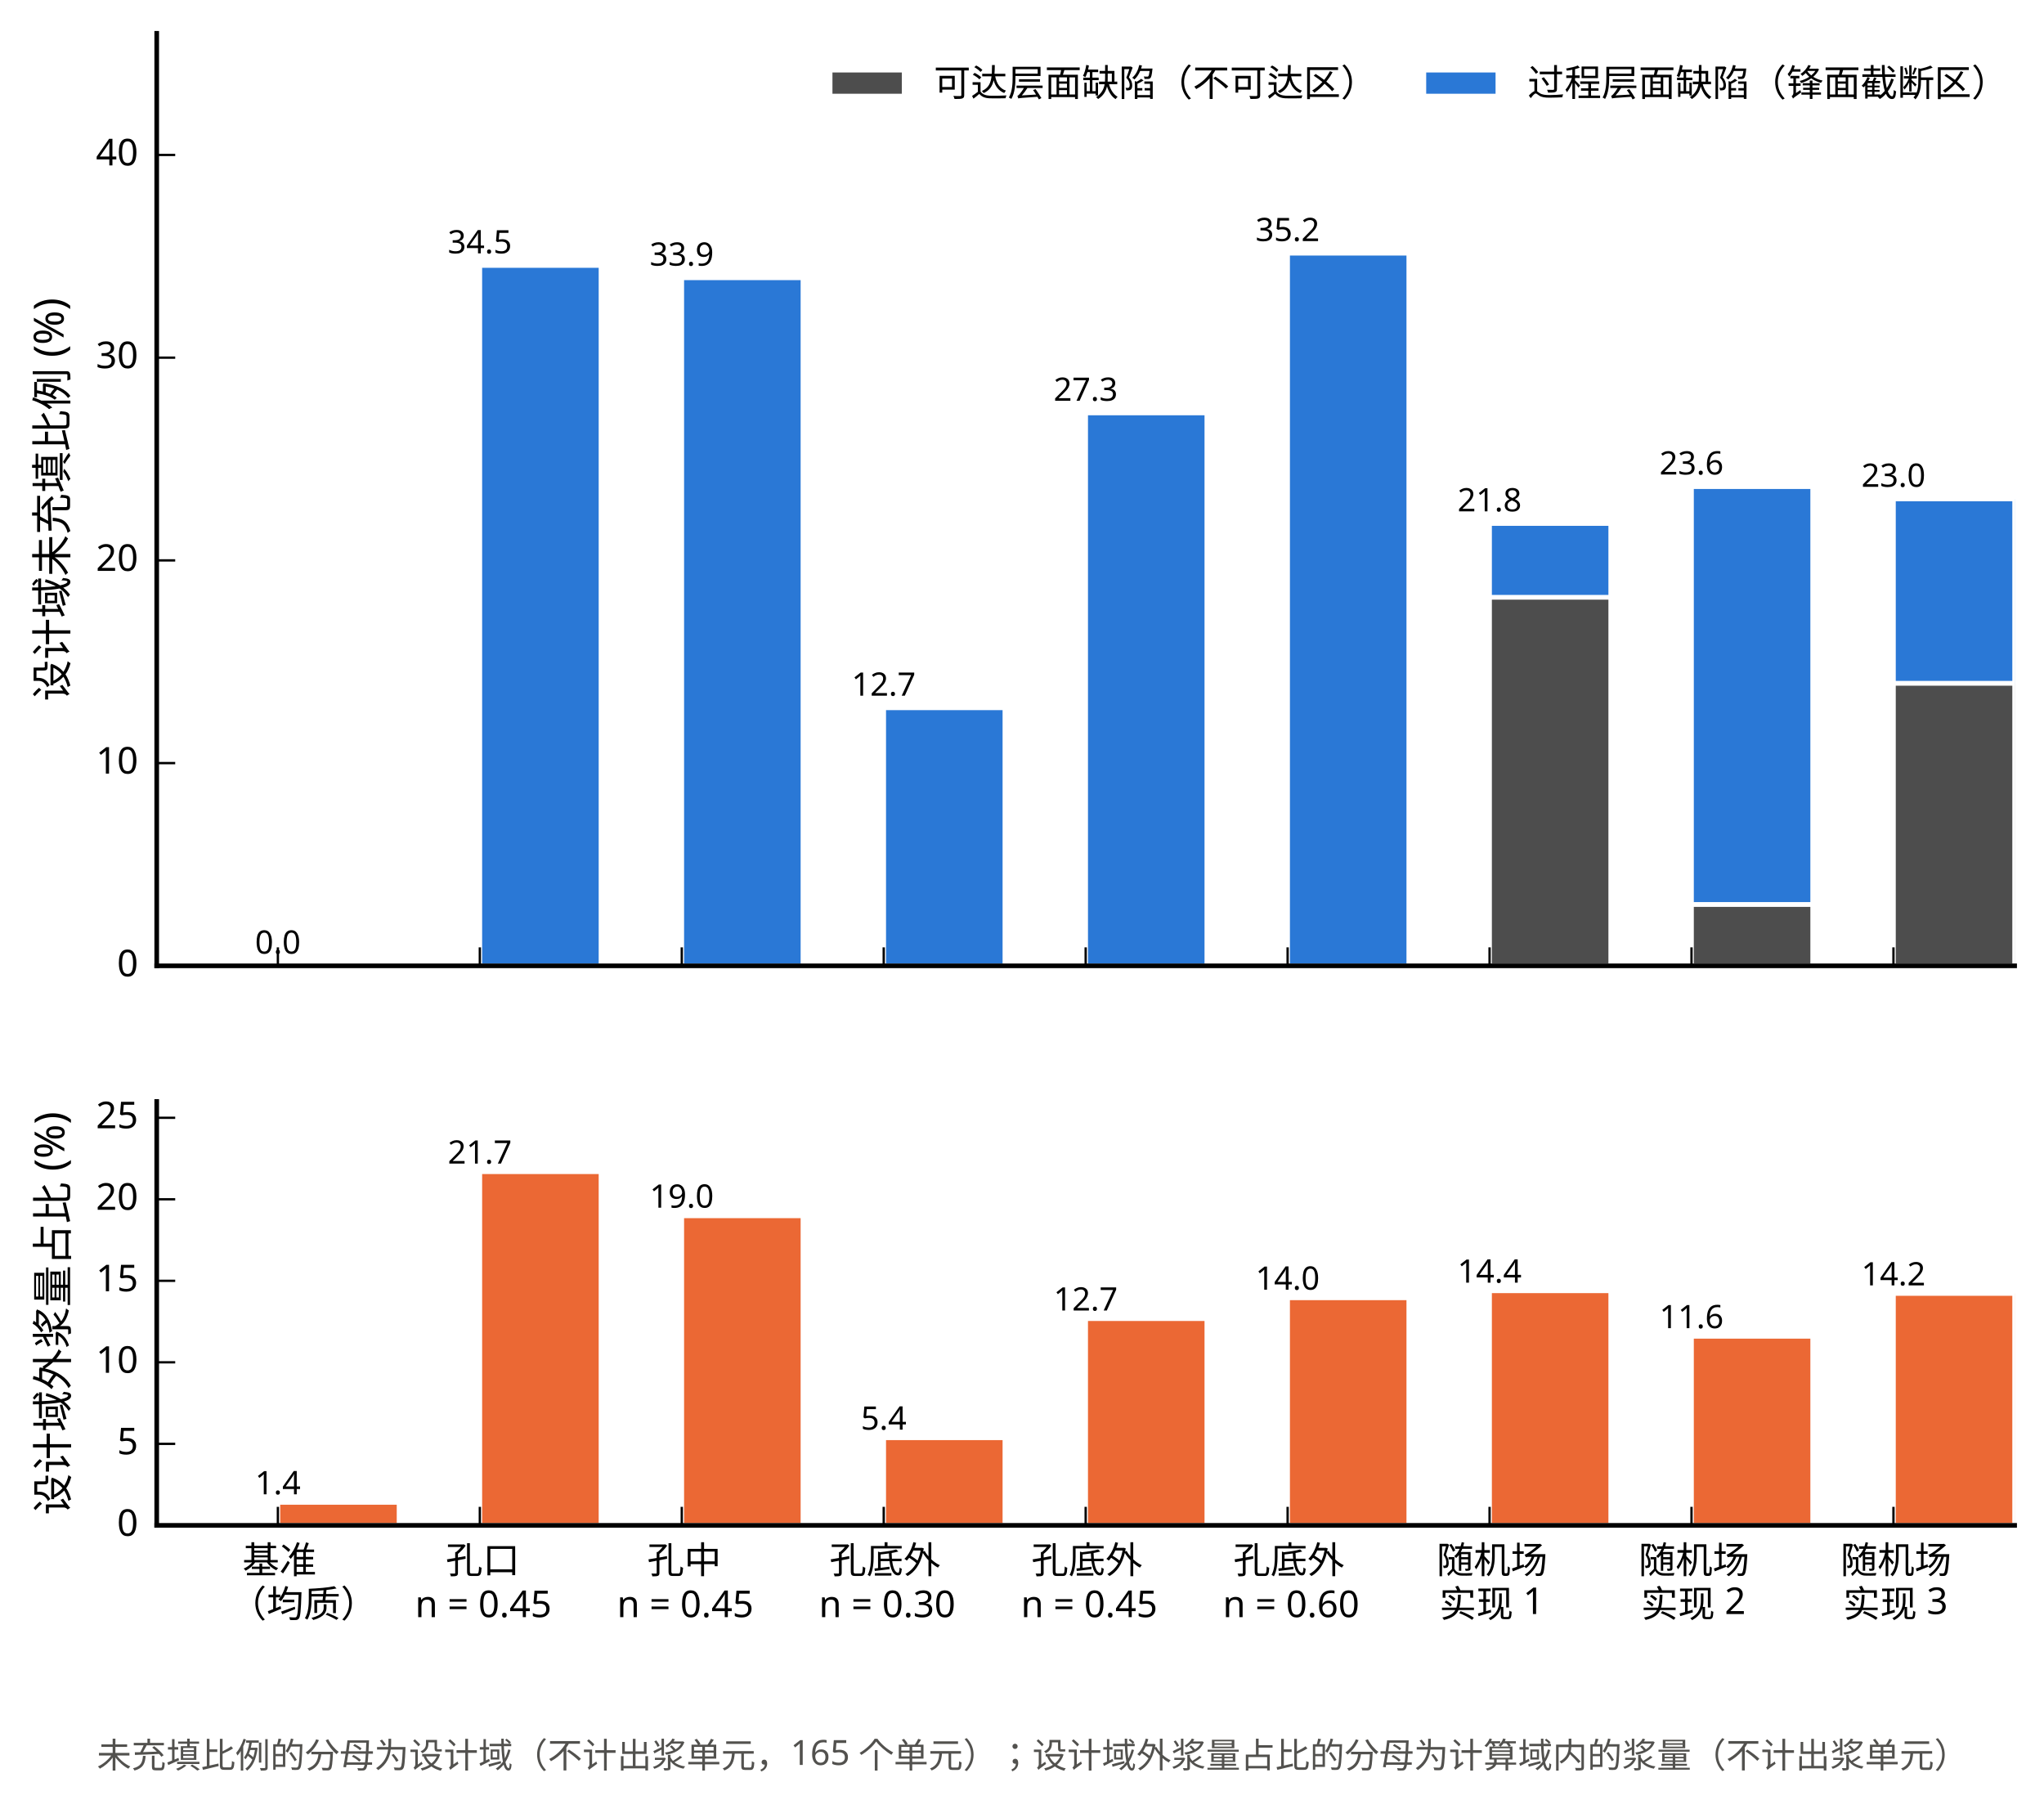
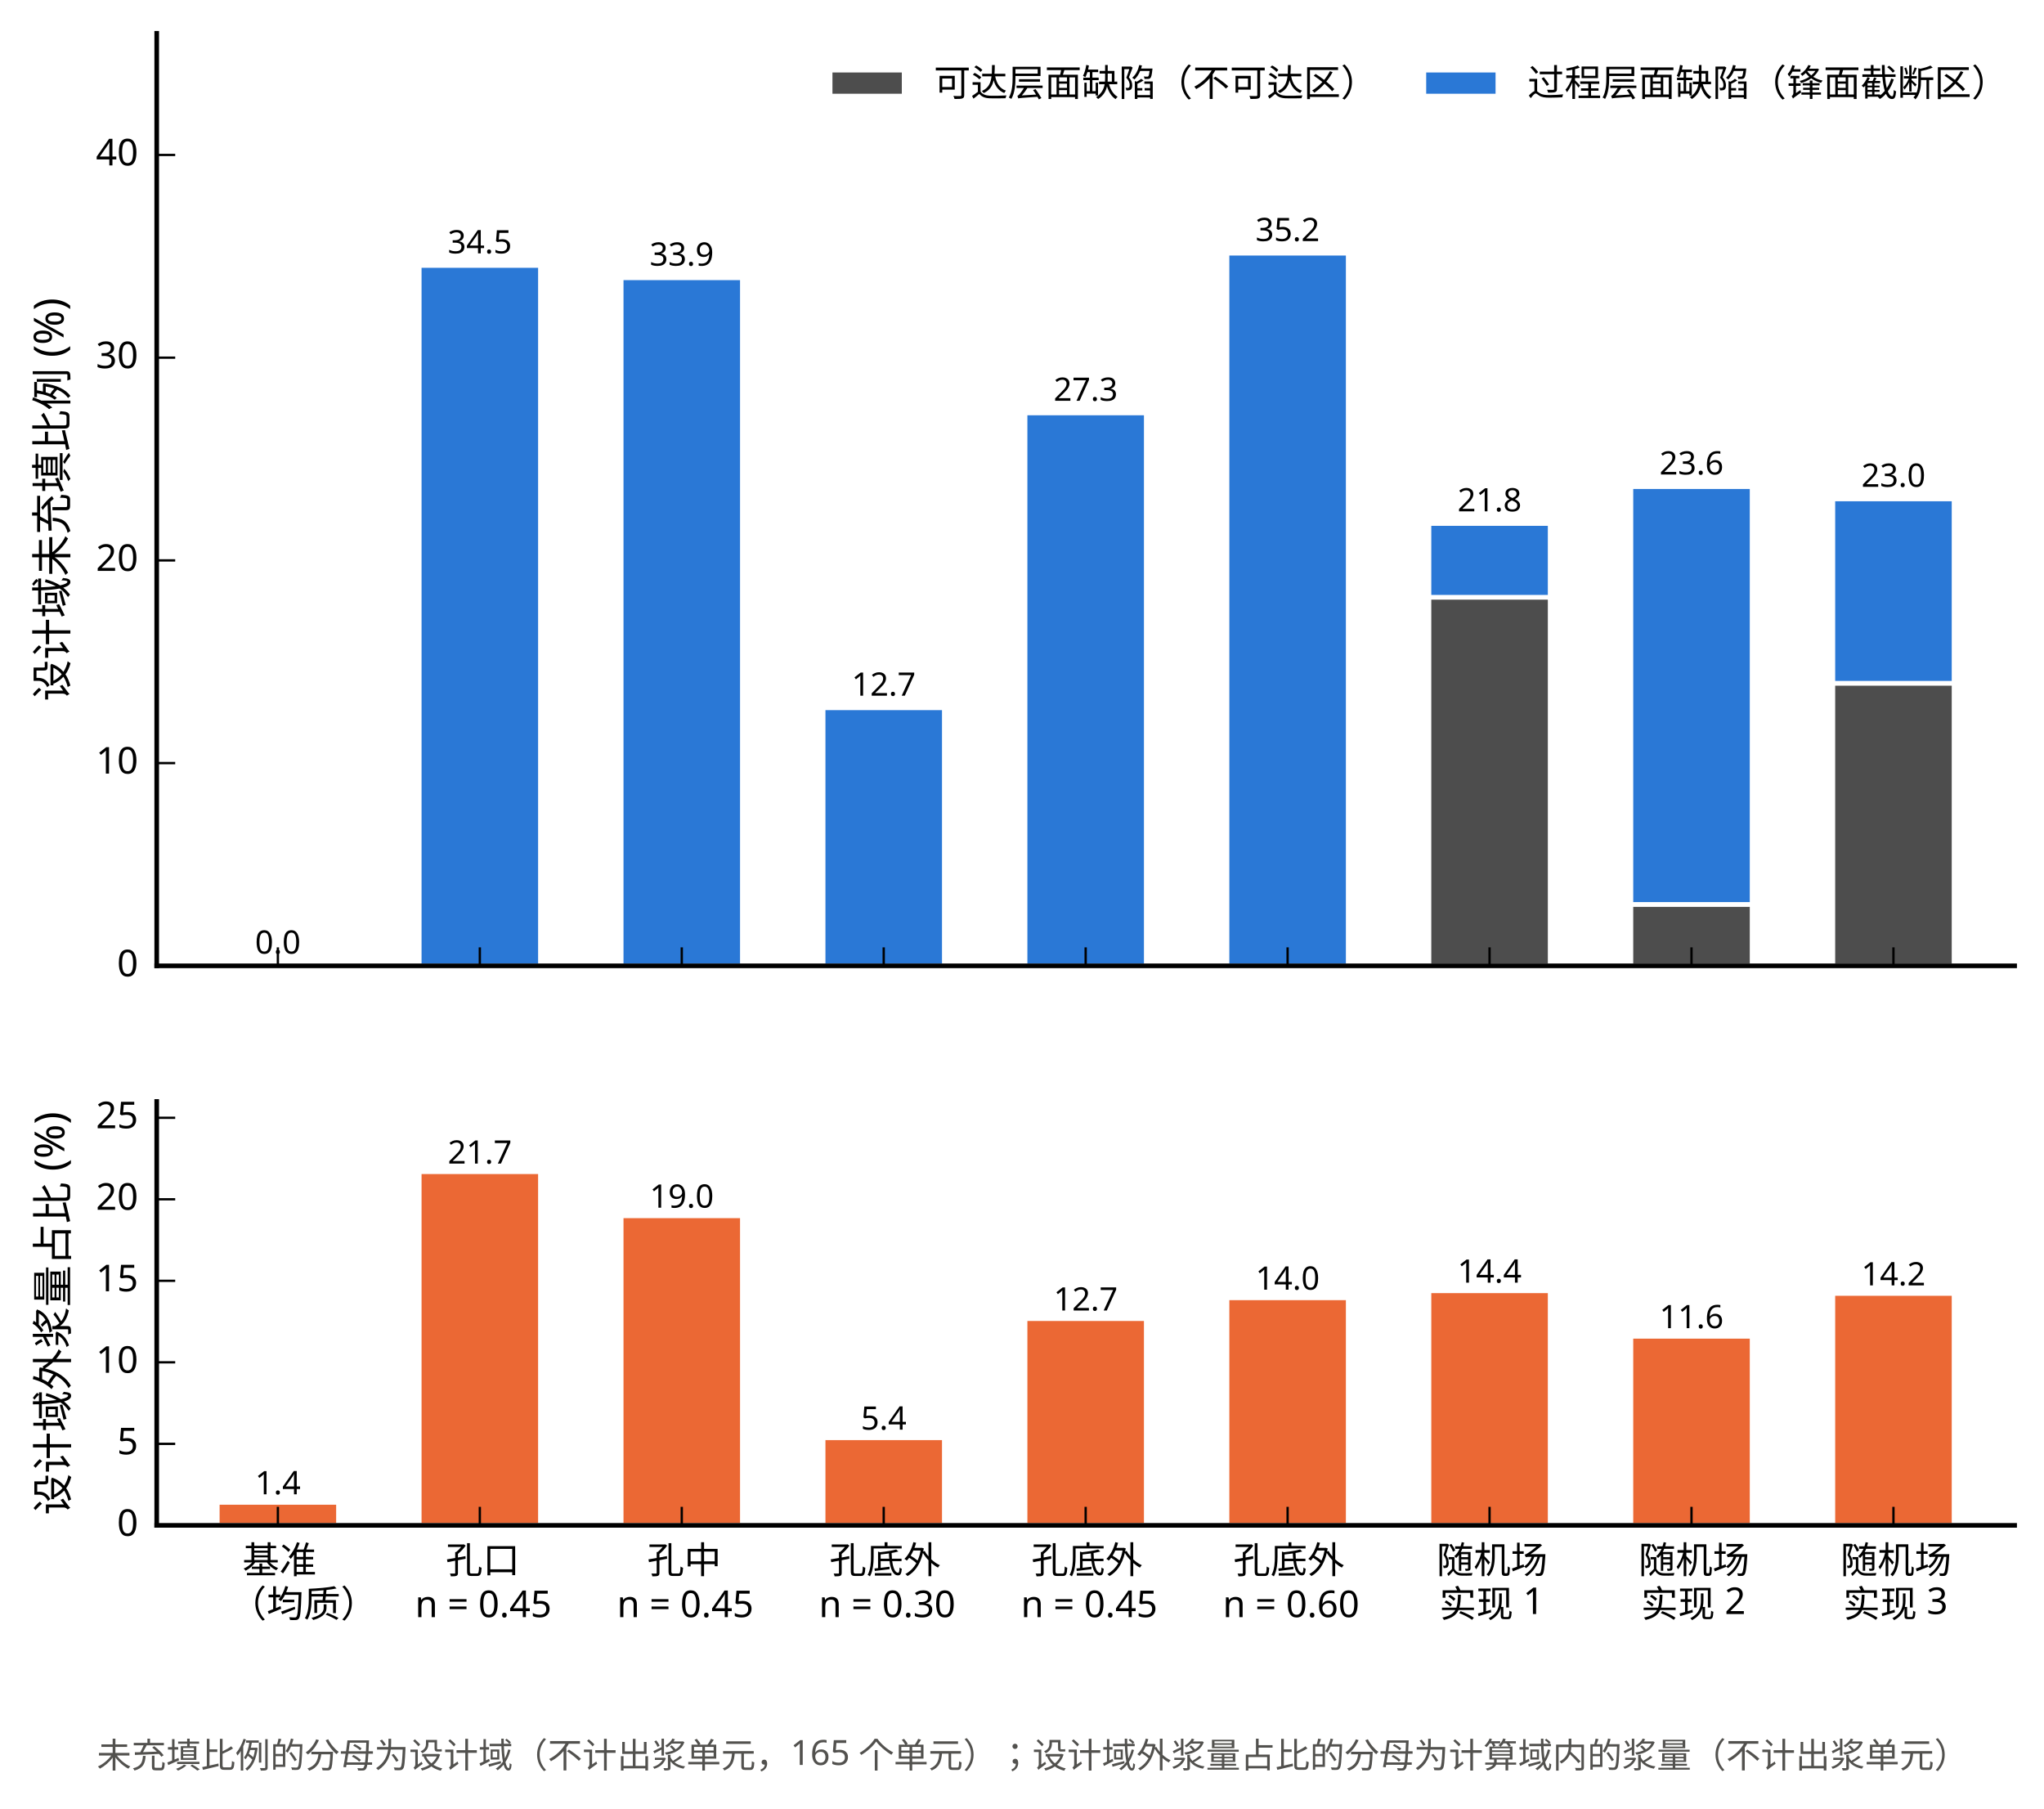
<svg xmlns="http://www.w3.org/2000/svg" xmlns:xlink="http://www.w3.org/1999/xlink" height="391pt" version="1.1" viewBox="0 0 442 391" width="442pt">
  <defs>
    <style type="text/css">
*{stroke-linecap:butt;stroke-linejoin:round;}
  </style>
  </defs>
  <g id="figure_1">
    <g id="patch_1">
      <path d=" M0 391.094 L442.847 391.094 L442.847 0 L0 0 z " style="fill:#ffffff;" />
    </g>
    <g id="axes_1">
      <g id="patch_2">
        <path d=" M33.888 208.8 L435.648 208.8 L435.648 7.2 L33.888 7.2 z " style="fill:#ffffff;" />
      </g>
      <g id="patch_3">
-         <path clip-path="url(#pe03ad0edcd)" d=" M60.089 208.8 L86.291 208.8 L86.291 208.8 L60.089 208.8 z " style="fill:#4d4d4d;stroke:#ffffff;stroke-linejoin:miter;" />
+         <path clip-path="url(#pe03ad0edcd)" d=" M46.988 208.8 L73.19 208.8 L73.19 208.8 L46.988 208.8 z " style="fill:#4d4d4d;stroke:#ffffff;stroke-linejoin:miter;" />
      </g>
      <g id="patch_4">
-         <path clip-path="url(#pe03ad0edcd)" d=" M103.759 208.8 L129.961 208.8 L129.961 208.8 L103.759 208.8 z " style="fill:#4d4d4d;stroke:#ffffff;stroke-linejoin:miter;" />
+         <path clip-path="url(#pe03ad0edcd)" d=" M90.658 208.8 L116.86 208.8 L116.86 208.8 L90.658 208.8 z " style="fill:#4d4d4d;stroke:#ffffff;stroke-linejoin:miter;" />
      </g>
      <g id="patch_5">
-         <path clip-path="url(#pe03ad0edcd)" d=" M147.428 208.8 L173.63 208.8 L173.63 208.8 L147.428 208.8 z " style="fill:#4d4d4d;stroke:#ffffff;stroke-linejoin:miter;" />
+         <path clip-path="url(#pe03ad0edcd)" d=" M134.328 208.8 L160.529 208.8 L160.529 208.8 L134.328 208.8 z " style="fill:#4d4d4d;stroke:#ffffff;stroke-linejoin:miter;" />
      </g>
      <g id="patch_6">
-         <path clip-path="url(#pe03ad0edcd)" d=" M191.098 208.8 L217.3 208.8 L217.3 208.8 L191.098 208.8 z " style="fill:#4d4d4d;stroke:#ffffff;stroke-linejoin:miter;" />
+         <path clip-path="url(#pe03ad0edcd)" d=" M177.997 208.8 L204.199 208.8 L204.199 208.8 L177.997 208.8 z " style="fill:#4d4d4d;stroke:#ffffff;stroke-linejoin:miter;" />
      </g>
      <g id="patch_7">
-         <path clip-path="url(#pe03ad0edcd)" d=" M234.768 208.8 L260.969 208.8 L260.969 208.8 L234.768 208.8 z " style="fill:#4d4d4d;stroke:#ffffff;stroke-linejoin:miter;" />
+         <path clip-path="url(#pe03ad0edcd)" d=" M221.667 208.8 L247.868 208.8 L247.868 208.8 L221.667 208.8 z " style="fill:#4d4d4d;stroke:#ffffff;stroke-linejoin:miter;" />
      </g>
      <g id="patch_8">
-         <path clip-path="url(#pe03ad0edcd)" d=" M278.437 208.8 L304.639 208.8 L304.639 208.8 L278.437 208.8 z " style="fill:#4d4d4d;stroke:#ffffff;stroke-linejoin:miter;" />
+         <path clip-path="url(#pe03ad0edcd)" d=" M265.336 208.8 L291.538 208.8 L291.538 208.8 L265.336 208.8 z " style="fill:#4d4d4d;stroke:#ffffff;stroke-linejoin:miter;" />
      </g>
      <g id="patch_9">
-         <path clip-path="url(#pe03ad0edcd)" d=" M322.107 208.8 L348.308 208.8 L348.308 129.116 L322.107 129.116 z " style="fill:#4d4d4d;stroke:#ffffff;stroke-linejoin:miter;" />
+         <path clip-path="url(#pe03ad0edcd)" d=" M309.006 208.8 L335.208 208.8 L335.208 129.116 L309.006 129.116 z " style="fill:#4d4d4d;stroke:#ffffff;stroke-linejoin:miter;" />
      </g>
      <g id="patch_10">
-         <path clip-path="url(#pe03ad0edcd)" d=" M365.776 208.8 L391.978 208.8 L391.978 195.519 L365.776 195.519 z " style="fill:#4d4d4d;stroke:#ffffff;stroke-linejoin:miter;" />
+         <path clip-path="url(#pe03ad0edcd)" d=" M352.675 208.8 L378.877 208.8 L378.877 195.519 L352.675 195.519 z " style="fill:#4d4d4d;stroke:#ffffff;stroke-linejoin:miter;" />
      </g>
      <g id="patch_11">
-         <path clip-path="url(#pe03ad0edcd)" d=" M409.446 208.8 L435.648 208.8 L435.648 147.709 L409.446 147.709 z " style="fill:#4d4d4d;stroke:#ffffff;stroke-linejoin:miter;" />
+         <path clip-path="url(#pe03ad0edcd)" d=" M396.345 208.8 L422.547 208.8 L422.547 147.709 L396.345 147.709 z " style="fill:#4d4d4d;stroke:#ffffff;stroke-linejoin:miter;" />
      </g>
      <g id="patch_12">
-         <path clip-path="url(#pe03ad0edcd)" d=" M60.089 208.8 L86.291 208.8 L86.291 208.8 L60.089 208.8 z " style="fill:#2a78d6;stroke:#ffffff;stroke-linejoin:miter;" />
+         <path clip-path="url(#pe03ad0edcd)" d=" M46.988 208.8 L73.19 208.8 L73.19 208.8 L46.988 208.8 z " style="fill:#2a78d6;stroke:#ffffff;stroke-linejoin:miter;" />
      </g>
      <g id="patch_13">
-         <path clip-path="url(#pe03ad0edcd)" d=" M103.759 208.8 L129.961 208.8 L129.961 57.401 L103.759 57.401 z " style="fill:#2a78d6;stroke:#ffffff;stroke-linejoin:miter;" />
+         <path clip-path="url(#pe03ad0edcd)" d=" M90.658 208.8 L116.86 208.8 L116.86 57.401 L90.658 57.401 z " style="fill:#2a78d6;stroke:#ffffff;stroke-linejoin:miter;" />
      </g>
      <g id="patch_14">
-         <path clip-path="url(#pe03ad0edcd)" d=" M147.428 208.8 L173.63 208.8 L173.63 60.057 L147.428 60.057 z " style="fill:#2a78d6;stroke:#ffffff;stroke-linejoin:miter;" />
+         <path clip-path="url(#pe03ad0edcd)" d=" M134.328 208.8 L160.529 208.8 L160.529 60.057 L134.328 60.057 z " style="fill:#2a78d6;stroke:#ffffff;stroke-linejoin:miter;" />
      </g>
      <g id="patch_15">
-         <path clip-path="url(#pe03ad0edcd)" d=" M191.098 208.8 L217.3 208.8 L217.3 153.021 L191.098 153.021 z " style="fill:#2a78d6;stroke:#ffffff;stroke-linejoin:miter;" />
+         <path clip-path="url(#pe03ad0edcd)" d=" M177.997 208.8 L204.199 208.8 L204.199 153.021 L177.997 153.021 z " style="fill:#2a78d6;stroke:#ffffff;stroke-linejoin:miter;" />
      </g>
      <g id="patch_16">
-         <path clip-path="url(#pe03ad0edcd)" d=" M234.768 208.8 L260.969 208.8 L260.969 89.274 L234.768 89.274 z " style="fill:#2a78d6;stroke:#ffffff;stroke-linejoin:miter;" />
+         <path clip-path="url(#pe03ad0edcd)" d=" M221.667 208.8 L247.868 208.8 L247.868 89.274 L221.667 89.274 z " style="fill:#2a78d6;stroke:#ffffff;stroke-linejoin:miter;" />
      </g>
      <g id="patch_17">
-         <path clip-path="url(#pe03ad0edcd)" d=" M278.437 208.8 L304.639 208.8 L304.639 54.745 L278.437 54.745 z " style="fill:#2a78d6;stroke:#ffffff;stroke-linejoin:miter;" />
+         <path clip-path="url(#pe03ad0edcd)" d=" M265.336 208.8 L291.538 208.8 L291.538 54.745 L265.336 54.745 z " style="fill:#2a78d6;stroke:#ffffff;stroke-linejoin:miter;" />
      </g>
      <g id="patch_18">
-         <path clip-path="url(#pe03ad0edcd)" d=" M322.107 129.116 L348.308 129.116 L348.308 113.179 L322.107 113.179 z " style="fill:#2a78d6;stroke:#ffffff;stroke-linejoin:miter;" />
+         <path clip-path="url(#pe03ad0edcd)" d=" M309.006 129.116 L335.208 129.116 L335.208 113.179 L309.006 113.179 z " style="fill:#2a78d6;stroke:#ffffff;stroke-linejoin:miter;" />
      </g>
      <g id="patch_19">
-         <path clip-path="url(#pe03ad0edcd)" d=" M365.776 195.519 L391.978 195.519 L391.978 105.211 L365.776 105.211 z " style="fill:#2a78d6;stroke:#ffffff;stroke-linejoin:miter;" />
+         <path clip-path="url(#pe03ad0edcd)" d=" M352.675 195.519 L378.877 195.519 L378.877 105.211 L352.675 105.211 z " style="fill:#2a78d6;stroke:#ffffff;stroke-linejoin:miter;" />
      </g>
      <g id="patch_20">
-         <path clip-path="url(#pe03ad0edcd)" d=" M409.446 147.709 L435.648 147.709 L435.648 107.867 L409.446 107.867 z " style="fill:#2a78d6;stroke:#ffffff;stroke-linejoin:miter;" />
+         <path clip-path="url(#pe03ad0edcd)" d=" M396.345 147.709 L422.547 147.709 L422.547 107.867 L396.345 107.867 z " style="fill:#2a78d6;stroke:#ffffff;stroke-linejoin:miter;" />
      </g>
      <g id="patch_21">
        <path d=" M33.888 208.8 L435.648 208.8" style="fill:none;stroke:#000000;stroke-linecap:square;stroke-linejoin:miter;" />
      </g>
      <g id="patch_22">
        <path d=" M33.888 208.8 L33.888 7.2" style="fill:none;stroke:#000000;stroke-linecap:square;stroke-linejoin:miter;" />
      </g>
      <g id="matplotlib.axis_1">
        <g id="xtick_1">
          <g id="line2d_1">
            <defs>
              <path d=" M0 0 L0 -4" id="m93b0483c22" style="stroke:#000000;stroke-width:0.5;" />
            </defs>
            <g>
              <use style="stroke:#000000;stroke-width:0.5;" x="60.089" xlink:href="#m93b0483c22" y="208.8" />
            </g>
          </g>
        </g>
        <g id="xtick_2">
          <g id="line2d_2">
            <g>
              <use style="stroke:#000000;stroke-width:0.5;" x="103.759" xlink:href="#m93b0483c22" y="208.8" />
            </g>
          </g>
        </g>
        <g id="xtick_3">
          <g id="line2d_3">
            <g>
              <use style="stroke:#000000;stroke-width:0.5;" x="147.428" xlink:href="#m93b0483c22" y="208.8" />
            </g>
          </g>
        </g>
        <g id="xtick_4">
          <g id="line2d_4">
            <g>
              <use style="stroke:#000000;stroke-width:0.5;" x="191.098" xlink:href="#m93b0483c22" y="208.8" />
            </g>
          </g>
        </g>
        <g id="xtick_5">
          <g id="line2d_5">
            <g>
              <use style="stroke:#000000;stroke-width:0.5;" x="234.768" xlink:href="#m93b0483c22" y="208.8" />
            </g>
          </g>
        </g>
        <g id="xtick_6">
          <g id="line2d_6">
            <g>
              <use style="stroke:#000000;stroke-width:0.5;" x="278.437" xlink:href="#m93b0483c22" y="208.8" />
            </g>
          </g>
        </g>
        <g id="xtick_7">
          <g id="line2d_7">
            <g>
              <use style="stroke:#000000;stroke-width:0.5;" x="322.107" xlink:href="#m93b0483c22" y="208.8" />
            </g>
          </g>
        </g>
        <g id="xtick_8">
          <g id="line2d_8">
            <g>
              <use style="stroke:#000000;stroke-width:0.5;" x="365.776" xlink:href="#m93b0483c22" y="208.8" />
            </g>
          </g>
        </g>
        <g id="xtick_9">
          <g id="line2d_9">
            <g>
              <use style="stroke:#000000;stroke-width:0.5;" x="409.446" xlink:href="#m93b0483c22" y="208.8" />
            </g>
          </g>
        </g>
      </g>
      <g id="matplotlib.axis_2">
        <g id="ytick_1">
          <g id="line2d_10">
            <defs>
              <path d=" M0 0 L4 0" id="m728421d6d4" style="stroke:#000000;stroke-width:0.5;" />
            </defs>
            <g>
              <use style="stroke:#000000;stroke-width:0.5;" x="33.888" xlink:href="#m728421d6d4" y="208.8" />
            </g>
          </g>
          <g id="text_1">
            <text style="font-family:Noto Sans SC;font-size:8.0px;font-style:normal;text-anchor:end;" transform="rotate(-0, 29.8875, 211.0675)" x="29.887" y="211.067">0</text>
          </g>
        </g>
        <g id="ytick_2">
          <g id="line2d_11">
            <g>
              <use style="stroke:#000000;stroke-width:0.5;" x="33.888" xlink:href="#m728421d6d4" y="164.974" />
            </g>
          </g>
          <g id="text_2">
            <text style="font-family:Noto Sans SC;font-size:8.0px;font-style:normal;text-anchor:end;" transform="rotate(-0, 29.8875, 167.2414)" x="29.887" y="167.241">10</text>
          </g>
        </g>
        <g id="ytick_3">
          <g id="line2d_12">
            <g>
              <use style="stroke:#000000;stroke-width:0.5;" x="33.888" xlink:href="#m728421d6d4" y="121.148" />
            </g>
          </g>
          <g id="text_3">
            <text style="font-family:Noto Sans SC;font-size:8.0px;font-style:normal;text-anchor:end;" transform="rotate(-0, 29.8875, 123.4153)" x="29.887" y="123.415">20</text>
          </g>
        </g>
        <g id="ytick_4">
          <g id="line2d_13">
            <g>
              <use style="stroke:#000000;stroke-width:0.5;" x="33.888" xlink:href="#m728421d6d4" y="77.322" />
            </g>
          </g>
          <g id="text_4">
            <text style="font-family:Noto Sans SC;font-size:8.0px;font-style:normal;text-anchor:end;" transform="rotate(-0, 29.8875, 79.58924)" x="29.887" y="79.589">30</text>
          </g>
        </g>
        <g id="ytick_5">
          <g id="line2d_14">
            <g>
              <use style="stroke:#000000;stroke-width:0.5;" x="33.888" xlink:href="#m728421d6d4" y="33.496" />
            </g>
          </g>
          <g id="text_5">
            <text style="font-family:Noto Sans SC;font-size:8.0px;font-style:normal;text-anchor:end;" transform="rotate(-0, 29.8875, 35.76315)" x="29.887" y="35.763">40</text>
          </g>
        </g>
        <g id="text_6">
          <text style="font-family:Noto Sans SC;font-size:9.0px;font-style:normal;text-anchor:middle;" transform="rotate(-90, 14.49844, 108)" x="14.498" y="108.0">设计域未充填比例 (%)</text>
        </g>
      </g>
      <g id="text_7">
        <text style="font-family:Noto Sans SC;font-size:7.0px;font-style:normal;text-anchor:middle;" transform="rotate(-0, 60.08924, 206.1704)" x="60.089" y="206.17">0.0</text>
      </g>
      <g id="text_8">
        <text style="font-family:Noto Sans SC;font-size:7.0px;font-style:normal;text-anchor:middle;" transform="rotate(-0, 103.7588, 54.77123)" x="103.759" y="54.771">34.5</text>
      </g>
      <g id="text_9">
        <text style="font-family:Noto Sans SC;font-size:7.0px;font-style:normal;text-anchor:middle;" transform="rotate(-0, 147.4284, 57.42735)" x="147.428" y="57.427">33.9</text>
      </g>
      <g id="text_10">
        <text style="font-family:Noto Sans SC;font-size:7.0px;font-style:normal;text-anchor:middle;" transform="rotate(-0, 191.0979, 150.3918)" x="191.098" y="150.392">12.7</text>
      </g>
      <g id="text_11">
        <text style="font-family:Noto Sans SC;font-size:7.0px;font-style:normal;text-anchor:middle;" transform="rotate(-0, 234.7675, 86.64474)" x="234.768" y="86.645">27.3</text>
      </g>
      <g id="text_12">
        <text style="font-family:Noto Sans SC;font-size:7.0px;font-style:normal;text-anchor:middle;" transform="rotate(-0, 278.4371, 52.1151)" x="278.437" y="52.115">35.2</text>
      </g>
      <g id="text_13">
        <text style="font-family:Noto Sans SC;font-size:7.0px;font-style:normal;text-anchor:middle;" transform="rotate(-0, 322.1066, 110.5499)" x="322.107" y="110.55">21.8</text>
      </g>
      <g id="text_14">
        <text style="font-family:Noto Sans SC;font-size:7.0px;font-style:normal;text-anchor:middle;" transform="rotate(-0, 365.7762, 102.5815)" x="365.776" y="102.582">23.6</text>
      </g>
      <g id="text_15">
        <text style="font-family:Noto Sans SC;font-size:7.0px;font-style:normal;text-anchor:middle;" transform="rotate(-0, 409.4458, 105.2376)" x="409.446" y="105.238">23.0</text>
      </g>
      <g id="legend_1">
        <g id="patch_23">
          <path d=" M179.511 20.767 L195.511 20.767 L195.511 15.168 L179.511 15.168 z " style="fill:#4d4d4d;stroke:#ffffff;stroke-linejoin:miter;" />
        </g>
        <g id="text_16">
          <text style="font-family:Noto Sans SC;font-size:8.0px;font-style:normal;text-anchor:start;" transform="rotate(-0, 201.9112, 20.7675)" x="201.911" y="20.767">可达层面缺陷（不可达区）</text>
        </g>
        <g id="patch_24">
          <path d=" M307.904 20.767 L323.904 20.767 L323.904 15.168 L307.904 15.168 z " style="fill:#2a78d6;stroke:#ffffff;stroke-linejoin:miter;" />
        </g>
        <g id="text_17">
          <text style="font-family:Noto Sans SC;font-size:8.0px;font-style:normal;text-anchor:start;" transform="rotate(-0, 330.3037, 20.7675)" x="330.304" y="20.767">过程层面缺陷（锋面截断区）</text>
        </g>
      </g>
    </g>
    <g id="axes_2">
      <g id="patch_25">
        <path d=" M33.888 329.76 L435.648 329.76 L435.648 238.124 L33.888 238.124 z " style="fill:#ffffff;" />
      </g>
      <g id="patch_26">
-         <path clip-path="url(#p5ae2f23bc3)" d=" M60.089 329.76 L86.291 329.76 L86.291 324.804 L60.089 324.804 z " style="fill:#eb6834;stroke:#ffffff;stroke-linejoin:miter;" />
+         <path clip-path="url(#p5ae2f23bc3)" d=" M46.988 329.76 L73.19 329.76 L73.19 324.804 L46.988 324.804 z " style="fill:#eb6834;stroke:#ffffff;stroke-linejoin:miter;" />
      </g>
      <g id="patch_27">
-         <path clip-path="url(#p5ae2f23bc3)" d=" M103.759 329.76 L129.961 329.76 L129.961 253.314 L103.759 253.314 z " style="fill:#eb6834;stroke:#ffffff;stroke-linejoin:miter;" />
+         <path clip-path="url(#p5ae2f23bc3)" d=" M90.658 329.76 L116.86 329.76 L116.86 253.314 L90.658 253.314 z " style="fill:#eb6834;stroke:#ffffff;stroke-linejoin:miter;" />
      </g>
      <g id="patch_28">
-         <path clip-path="url(#p5ae2f23bc3)" d=" M147.428 329.76 L173.63 329.76 L173.63 262.844 L147.428 262.844 z " style="fill:#eb6834;stroke:#ffffff;stroke-linejoin:miter;" />
+         <path clip-path="url(#p5ae2f23bc3)" d=" M134.328 329.76 L160.529 329.76 L160.529 262.844 L134.328 262.844 z " style="fill:#eb6834;stroke:#ffffff;stroke-linejoin:miter;" />
      </g>
      <g id="patch_29">
-         <path clip-path="url(#p5ae2f23bc3)" d=" M191.098 329.76 L217.3 329.76 L217.3 310.834 L191.098 310.834 z " style="fill:#eb6834;stroke:#ffffff;stroke-linejoin:miter;" />
+         <path clip-path="url(#p5ae2f23bc3)" d=" M177.997 329.76 L204.199 329.76 L204.199 310.834 L177.997 310.834 z " style="fill:#eb6834;stroke:#ffffff;stroke-linejoin:miter;" />
      </g>
      <g id="patch_30">
-         <path clip-path="url(#p5ae2f23bc3)" d=" M234.768 329.76 L260.969 329.76 L260.969 285.08 L234.768 285.08 z " style="fill:#eb6834;stroke:#ffffff;stroke-linejoin:miter;" />
+         <path clip-path="url(#p5ae2f23bc3)" d=" M221.667 329.76 L247.868 329.76 L247.868 285.08 L221.667 285.08 z " style="fill:#eb6834;stroke:#ffffff;stroke-linejoin:miter;" />
      </g>
      <g id="patch_31">
-         <path clip-path="url(#p5ae2f23bc3)" d=" M278.437 329.76 L304.639 329.76 L304.639 280.573 L278.437 280.573 z " style="fill:#eb6834;stroke:#ffffff;stroke-linejoin:miter;" />
+         <path clip-path="url(#p5ae2f23bc3)" d=" M265.336 329.76 L291.538 329.76 L291.538 280.573 L265.336 280.573 z " style="fill:#eb6834;stroke:#ffffff;stroke-linejoin:miter;" />
      </g>
      <g id="patch_32">
-         <path clip-path="url(#p5ae2f23bc3)" d=" M322.107 329.76 L348.308 329.76 L348.308 279.058 L322.107 279.058 z " style="fill:#eb6834;stroke:#ffffff;stroke-linejoin:miter;" />
+         <path clip-path="url(#p5ae2f23bc3)" d=" M309.006 329.76 L335.208 329.76 L335.208 279.058 L309.006 279.058 z " style="fill:#eb6834;stroke:#ffffff;stroke-linejoin:miter;" />
      </g>
      <g id="patch_33">
-         <path clip-path="url(#p5ae2f23bc3)" d=" M365.776 329.76 L391.978 329.76 L391.978 288.903 L365.776 288.903 z " style="fill:#eb6834;stroke:#ffffff;stroke-linejoin:miter;" />
+         <path clip-path="url(#p5ae2f23bc3)" d=" M352.675 329.76 L378.877 329.76 L378.877 288.903 L352.675 288.903 z " style="fill:#eb6834;stroke:#ffffff;stroke-linejoin:miter;" />
      </g>
      <g id="patch_34">
-         <path clip-path="url(#p5ae2f23bc3)" d=" M409.446 329.76 L435.648 329.76 L435.648 279.638 L409.446 279.638 z " style="fill:#eb6834;stroke:#ffffff;stroke-linejoin:miter;" />
+         <path clip-path="url(#p5ae2f23bc3)" d=" M396.345 329.76 L422.547 329.76 L422.547 279.638 L396.345 279.638 z " style="fill:#eb6834;stroke:#ffffff;stroke-linejoin:miter;" />
      </g>
      <g id="patch_35">
        <path d=" M33.888 329.76 L435.648 329.76" style="fill:none;stroke:#000000;stroke-linecap:square;stroke-linejoin:miter;" />
      </g>
      <g id="patch_36">
        <path d=" M33.888 329.76 L33.888 238.124" style="fill:none;stroke:#000000;stroke-linecap:square;stroke-linejoin:miter;" />
      </g>
      <g id="matplotlib.axis_3">
        <g id="xtick_10">
          <g id="line2d_15">
            <g>
              <use style="stroke:#000000;stroke-width:0.5;" x="60.089" xlink:href="#m93b0483c22" y="329.76" />
            </g>
          </g>
          <g id="text_18">
            <text style="font-family:Noto Sans SC;font-size:8.0px;font-style:normal;" transform="translate(52.41674 340.1275)">基准</text>
            <text style="font-family:Noto Sans SC;font-size:8.0px;font-style:normal;" transform="translate(49.64924 349.601)">（均质）</text>
          </g>
        </g>
        <g id="xtick_11">
          <g id="line2d_16">
            <g>
              <use style="stroke:#000000;stroke-width:0.5;" x="103.759" xlink:href="#m93b0483c22" y="329.76" />
            </g>
          </g>
          <g id="text_19">
            <text style="font-family:Noto Sans SC;font-size:8.0px;font-style:normal;" transform="translate(96.38693 340.1275)">孔口</text>
            <text style="font-family:Noto Sans SC;font-size:8.0px;font-style:normal;" transform="translate(89.7463 349.601)">n = 0.45</text>
          </g>
        </g>
        <g id="xtick_12">
          <g id="line2d_17">
            <g>
              <use style="stroke:#000000;stroke-width:0.5;" x="147.428" xlink:href="#m93b0483c22" y="329.76" />
            </g>
          </g>
          <g id="text_20">
            <text style="font-family:Noto Sans SC;font-size:8.0px;font-style:normal;" transform="translate(139.9565 340.1275)">孔中</text>
            <text style="font-family:Noto Sans SC;font-size:8.0px;font-style:normal;" transform="translate(133.4159 349.601)">n = 0.45</text>
          </g>
        </g>
        <g id="xtick_13">
          <g id="line2d_18">
            <g>
              <use style="stroke:#000000;stroke-width:0.5;" x="191.098" xlink:href="#m93b0483c22" y="329.76" />
            </g>
          </g>
          <g id="text_21">
            <text style="font-family:Noto Sans SC;font-size:8.0px;font-style:normal;" transform="translate(179.3704 340.1275)">孔底外</text>
            <text style="font-family:Noto Sans SC;font-size:8.0px;font-style:normal;" transform="translate(177.0698 349.601)">n = 0.30</text>
          </g>
        </g>
        <g id="xtick_14">
          <g id="line2d_19">
            <g>
              <use style="stroke:#000000;stroke-width:0.5;" x="234.768" xlink:href="#m93b0483c22" y="329.76" />
            </g>
          </g>
          <g id="text_22">
            <text style="font-family:Noto Sans SC;font-size:8.0px;font-style:normal;" transform="translate(223.04 340.1275)">孔底外</text>
            <text style="font-family:Noto Sans SC;font-size:8.0px;font-style:normal;" transform="translate(220.755 349.601)">n = 0.45</text>
          </g>
        </g>
        <g id="xtick_15">
          <g id="line2d_20">
            <g>
              <use style="stroke:#000000;stroke-width:0.5;" x="278.437" xlink:href="#m93b0483c22" y="329.76" />
            </g>
          </g>
          <g id="text_23">
            <text style="font-family:Noto Sans SC;font-size:8.0px;font-style:normal;" transform="translate(266.7096 340.1275)">孔底外</text>
            <text style="font-family:Noto Sans SC;font-size:8.0px;font-style:normal;" transform="translate(264.4089 349.601)">n = 0.60</text>
          </g>
        </g>
        <g id="xtick_16">
          <g id="line2d_21">
            <g>
              <use style="stroke:#000000;stroke-width:0.5;" x="322.107" xlink:href="#m93b0483c22" y="329.76" />
            </g>
          </g>
          <g id="text_24">
            <text style="font-family:Noto Sans SC;font-size:8.0px;font-style:normal;" transform="translate(310.6629 340.1275)">随机场</text>
            <text style="font-family:Noto Sans SC;font-size:8.0px;font-style:normal;" transform="translate(311.2504 349.601)">实现 1</text>
          </g>
        </g>
        <g id="xtick_17">
          <g id="line2d_22">
            <g>
              <use style="stroke:#000000;stroke-width:0.5;" x="365.776" xlink:href="#m93b0483c22" y="329.76" />
            </g>
          </g>
          <g id="text_25">
            <text style="font-family:Noto Sans SC;font-size:8.0px;font-style:normal;" transform="translate(354.3324 340.1275)">随机场</text>
            <text style="font-family:Noto Sans SC;font-size:8.0px;font-style:normal;" transform="translate(354.8599 349.601)">实现 2</text>
          </g>
        </g>
        <g id="xtick_18">
          <g id="line2d_23">
            <g>
              <use style="stroke:#000000;stroke-width:0.5;" x="409.446" xlink:href="#m93b0483c22" y="329.76" />
            </g>
          </g>
          <g id="text_26">
            <text style="font-family:Noto Sans SC;font-size:8.0px;font-style:normal;" transform="translate(398.002 340.1275)">随机场</text>
            <text style="font-family:Noto Sans SC;font-size:8.0px;font-style:normal;" transform="translate(398.5533 349.601)">实现 3</text>
          </g>
        </g>
      </g>
      <g id="matplotlib.axis_4">
        <g id="ytick_6">
          <g id="line2d_24">
            <g>
              <use style="stroke:#000000;stroke-width:0.5;" x="33.888" xlink:href="#m728421d6d4" y="329.76" />
            </g>
          </g>
          <g id="text_27">
            <text style="font-family:Noto Sans SC;font-size:8.0px;font-style:normal;text-anchor:end;" transform="rotate(-0, 29.8875, 332.0275)" x="29.887" y="332.027">0</text>
          </g>
        </g>
        <g id="ytick_7">
          <g id="line2d_25">
            <g>
              <use style="stroke:#000000;stroke-width:0.5;" x="33.888" xlink:href="#m728421d6d4" y="312.138" />
            </g>
          </g>
          <g id="text_28">
            <text style="font-family:Noto Sans SC;font-size:8.0px;font-style:normal;text-anchor:end;" transform="rotate(-0, 29.8875, 314.4051)" x="29.887" y="314.405">5</text>
          </g>
        </g>
        <g id="ytick_8">
          <g id="line2d_26">
            <g>
              <use style="stroke:#000000;stroke-width:0.5;" x="33.888" xlink:href="#m728421d6d4" y="294.515" />
            </g>
          </g>
          <g id="text_29">
            <text style="font-family:Noto Sans SC;font-size:8.0px;font-style:normal;text-anchor:end;" transform="rotate(-0, 29.8875, 296.7827)" x="29.887" y="296.783">10</text>
          </g>
        </g>
        <g id="ytick_9">
          <g id="line2d_27">
            <g>
              <use style="stroke:#000000;stroke-width:0.5;" x="33.888" xlink:href="#m728421d6d4" y="276.893" />
            </g>
          </g>
          <g id="text_30">
            <text style="font-family:Noto Sans SC;font-size:8.0px;font-style:normal;text-anchor:end;" transform="rotate(-0, 29.8875, 279.1604)" x="29.887" y="279.16">15</text>
          </g>
        </g>
        <g id="ytick_10">
          <g id="line2d_28">
            <g>
              <use style="stroke:#000000;stroke-width:0.5;" x="33.888" xlink:href="#m728421d6d4" y="259.27" />
            </g>
          </g>
          <g id="text_31">
            <text style="font-family:Noto Sans SC;font-size:8.0px;font-style:normal;text-anchor:end;" transform="rotate(-0, 29.8875, 261.538)" x="29.887" y="261.538">20</text>
          </g>
        </g>
        <g id="ytick_11">
          <g id="line2d_29">
            <g>
              <use style="stroke:#000000;stroke-width:0.5;" x="33.888" xlink:href="#m728421d6d4" y="241.648" />
            </g>
          </g>
          <g id="text_32">
            <text style="font-family:Noto Sans SC;font-size:8.0px;font-style:normal;text-anchor:end;" transform="rotate(-0, 29.8875, 243.9156)" x="29.887" y="243.916">25</text>
          </g>
        </g>
        <g id="text_33">
          <text style="font-family:Noto Sans SC;font-size:9.0px;font-style:normal;text-anchor:middle;" transform="rotate(-90, 14.65844, 283.9418)" x="14.658" y="283.942">设计域外浆量占比 (%)</text>
        </g>
      </g>
      <g id="text_34">
        <text style="font-family:Noto Sans SC;font-size:7.0px;font-style:normal;text-anchor:middle;" transform="rotate(-0, 60.08924, 323.0414)" x="60.089" y="323.041">1.4</text>
      </g>
      <g id="text_35">
        <text style="font-family:Noto Sans SC;font-size:7.0px;font-style:normal;text-anchor:middle;" transform="rotate(-0, 103.7588, 251.5521)" x="103.759" y="251.552">21.7</text>
      </g>
      <g id="text_36">
        <text style="font-family:Noto Sans SC;font-size:7.0px;font-style:normal;text-anchor:middle;" transform="rotate(-0, 147.4284, 261.0818)" x="147.428" y="261.082">19.0</text>
      </g>
      <g id="text_37">
        <text style="font-family:Noto Sans SC;font-size:7.0px;font-style:normal;text-anchor:middle;" transform="rotate(-0, 191.0979, 309.0717)" x="191.098" y="309.072">5.4</text>
      </g>
      <g id="text_38">
        <text style="font-family:Noto Sans SC;font-size:7.0px;font-style:normal;text-anchor:middle;" transform="rotate(-0, 234.7675, 283.3175)" x="234.768" y="283.318">12.7</text>
      </g>
      <g id="text_39">
        <text style="font-family:Noto Sans SC;font-size:7.0px;font-style:normal;text-anchor:middle;" transform="rotate(-0, 278.4371, 278.8103)" x="278.437" y="278.81">14.0</text>
      </g>
      <g id="text_40">
        <text style="font-family:Noto Sans SC;font-size:7.0px;font-style:normal;text-anchor:middle;" transform="rotate(-0, 322.1066, 277.2961)" x="322.107" y="277.296">14.4</text>
      </g>
      <g id="text_41">
        <text style="font-family:Noto Sans SC;font-size:7.0px;font-style:normal;text-anchor:middle;" transform="rotate(-0, 365.7762, 287.1406)" x="365.776" y="287.141">11.6</text>
      </g>
      <g id="text_42">
        <text style="font-family:Noto Sans SC;font-size:7.0px;font-style:normal;text-anchor:middle;" transform="rotate(-0, 409.4458, 277.8755)" x="409.446" y="277.876">14.2</text>
      </g>
    </g>
    <g id="text_43">
      <text style="fill:#52514e;font-family:Noto Sans SC;font-size:7.5px;font-style:normal;text-anchor:start;" transform="rotate(-0, 20.9275, 382.176)" x="20.927" y="382.176">未充填比例的分母为设计域（不计出浆单元，165 个单元）；设计域外浆量占比的分母为计算域内的浆量（不计出浆单元）</text>
    </g>
  </g>
  <defs>
    <clipPath id="p5ae2f23bc3">
      <rect height="91.636" width="401.76" x="33.888" y="238.124" />
    </clipPath>
    <clipPath id="pe03ad0edcd">
      <rect height="201.6" width="401.76" x="33.888" y="7.2" />
    </clipPath>
  </defs>
</svg>
